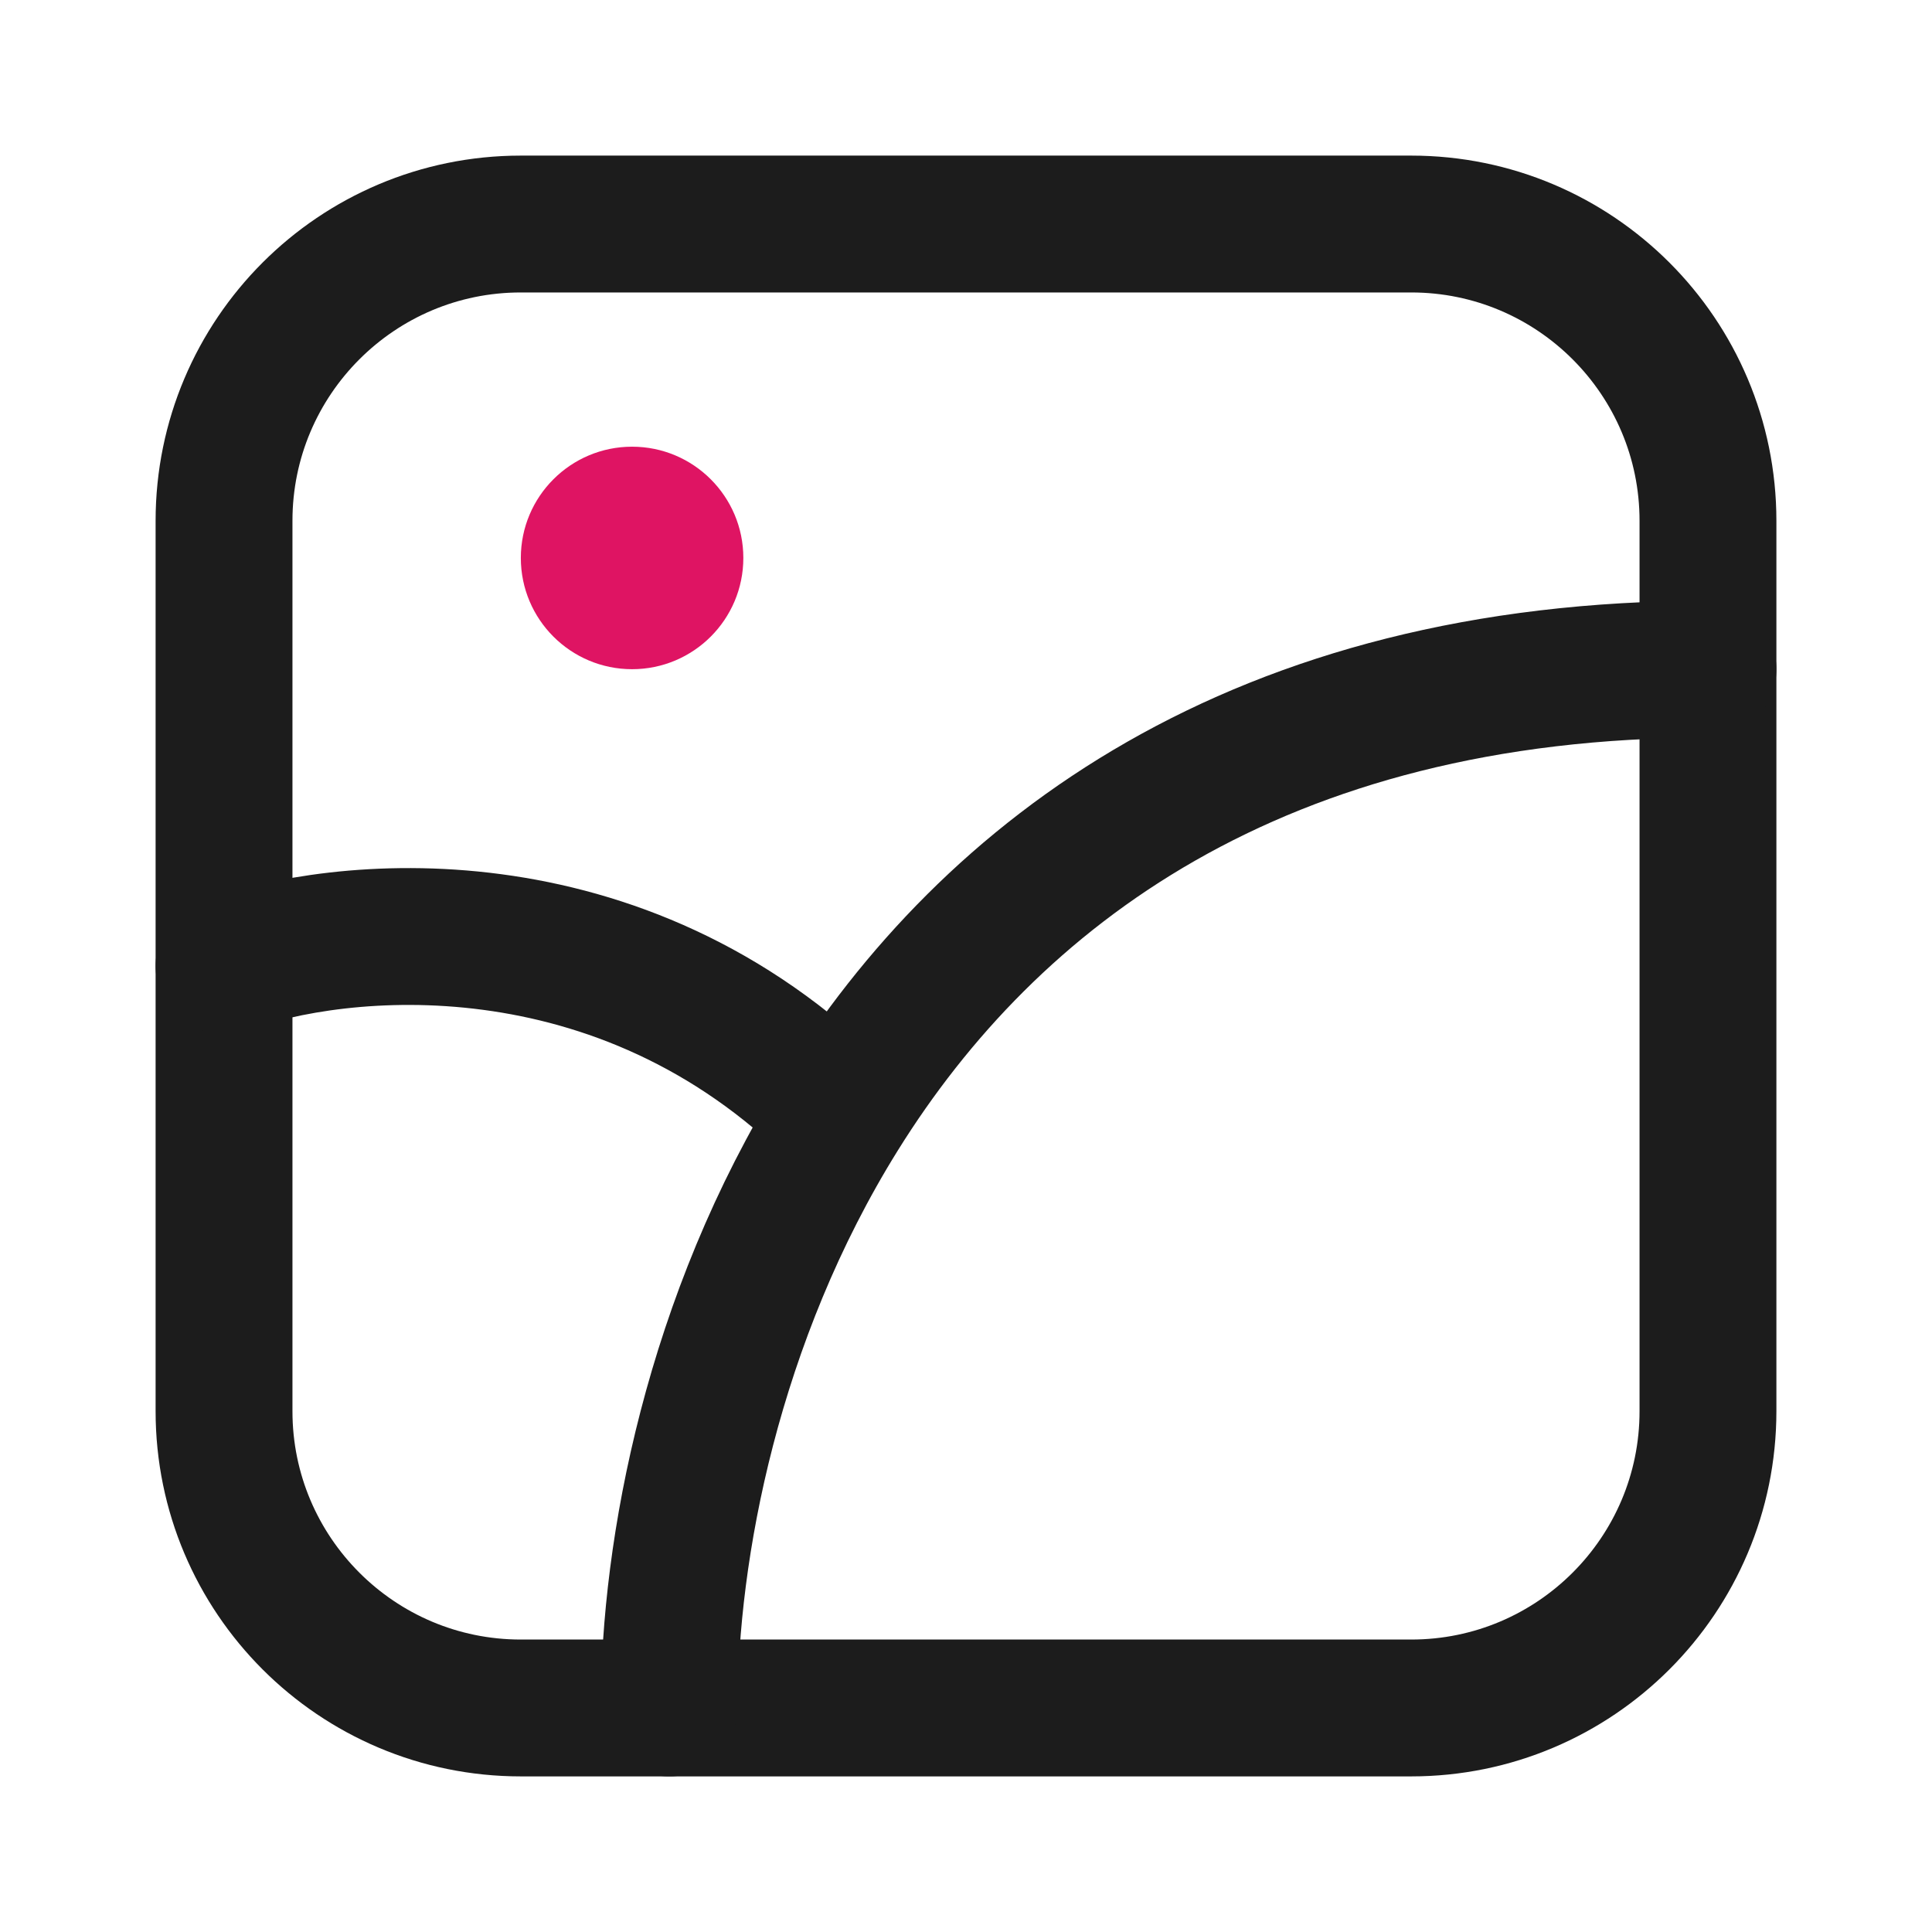
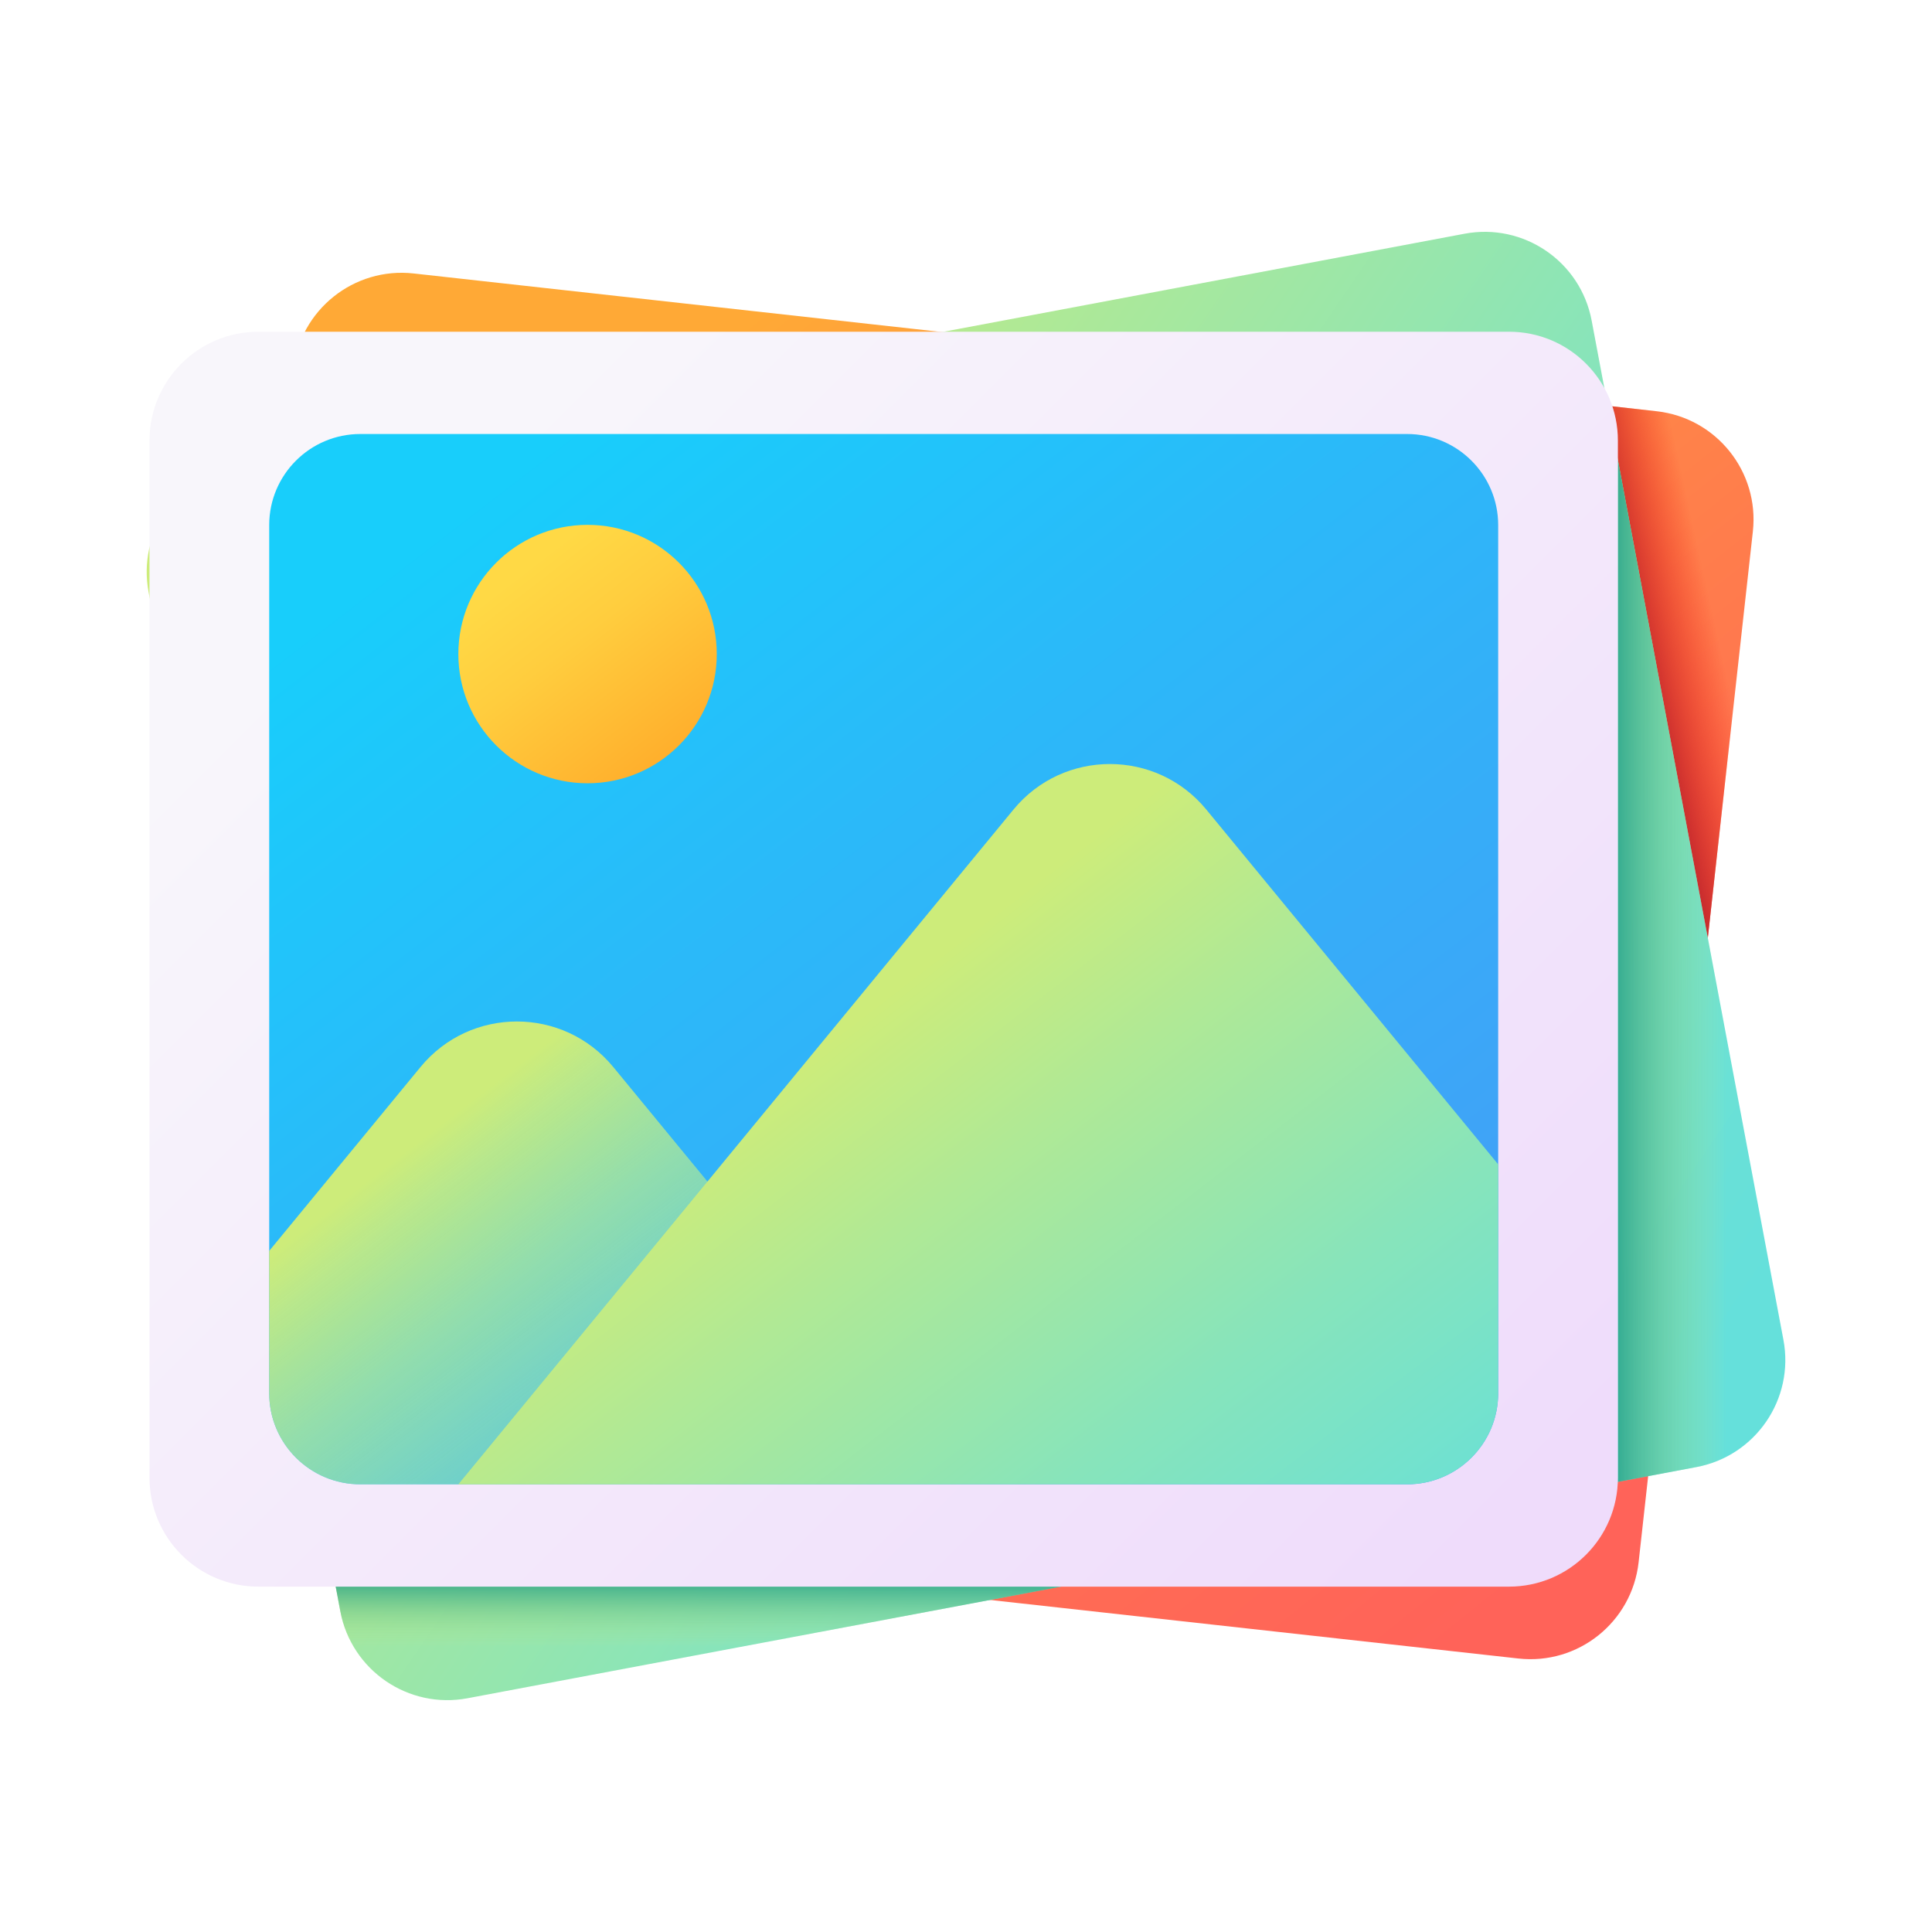
- <svg xmlns="http://www.w3.org/2000/svg" width="800px" height="800px" viewBox="0 0 24 24" fill="none">
-   <path d="M17.53 2.783H6.47C4.434 2.783 2.783 4.434 2.783 6.47V17.53C2.783 19.566 4.434 21.217 6.47 21.217H17.53C19.566 21.217 21.217 19.566 21.217 17.53V6.47C21.217 4.434 19.566 2.783 17.53 2.783Z" stroke="#1C1C1C" stroke-width="1.7" stroke-linecap="round" />
-   <path d="M8.313 21.217C8.313 19.248 8.854 16.377 10.431 13.843M21.217 8.313C15.62 8.313 12.299 10.842 10.431 13.843M2.783 12C4.195 11.477 7.701 11.114 10.431 13.843" stroke="#1C1C1C" stroke-width="1.7" stroke-linecap="round" />
-   <circle cx="7.852" cy="6.931" r="1.382" fill="#DF1463" />
+ <svg xmlns="http://www.w3.org/2000/svg" width="50" height="50" viewBox="0 0 50 50" fill="none">
+   <path d="M39.296 42.922L7.126 39.357C5.579 39.186 4.465 37.793 4.636 36.246L7.593 9.568C7.764 8.021 9.157 6.906 10.704 7.077L42.873 10.643C44.42 10.814 45.535 12.207 45.364 13.754L42.407 40.432C42.235 41.979 40.843 43.094 39.296 42.922Z" fill="url(#paint0_linear_1763_2906)" />
+   <path d="M45.364 13.754L44.198 24.275L41.607 10.502L42.874 10.643C44.42 10.814 45.535 12.207 45.364 13.754Z" fill="url(#paint1_linear_1763_2906)" />
+   <path d="M43.907 37.967L12.098 43.951C10.569 44.238 9.096 43.232 8.808 41.702L3.845 15.323C3.558 13.794 4.564 12.321 6.094 12.033L37.902 6.049C39.432 5.761 40.905 6.768 41.192 8.297L46.155 34.676C46.443 36.206 45.436 37.679 43.907 37.967Z" fill="url(#paint2_linear_1763_2906)" />
+   <path d="M41.871 11.907V38.349L43.906 37.967C45.436 37.679 46.442 36.206 46.154 34.676L41.871 11.907Z" fill="url(#paint3_linear_1763_2906)" />
+   <path d="M8.657 40.898L8.808 41.702C9.096 43.232 10.569 44.238 12.098 43.951L28.328 40.898H8.657Z" fill="url(#paint4_linear_1763_2906)" />
+   <path d="M39.053 41.062H6.687C5.131 41.062 3.869 39.8 3.869 38.244V11.402C3.869 9.846 5.131 8.585 6.687 8.585H39.053C40.61 8.585 41.871 9.846 41.871 11.402V38.244C41.871 39.8 40.61 41.062 39.053 41.062Z" fill="url(#paint5_linear_1763_2906)" />
+   <path d="M36.415 38.414H9.325C8.023 38.414 6.967 37.358 6.967 36.056V13.59C6.967 12.288 8.023 11.232 9.325 11.232H36.415C37.717 11.232 38.773 12.288 38.773 13.59V36.056C38.773 37.358 37.717 38.414 36.415 38.414Z" fill="url(#paint6_linear_1763_2906)" />
+   <path d="M24.756 38.414H9.326C8.023 38.414 6.967 37.359 6.967 36.056V32.373L10.882 27.615C12.174 26.043 14.579 26.043 15.872 27.615L18.309 30.578L24.756 38.414Z" fill="url(#paint7_linear_1763_2906)" />
+   <path d="M38.773 30.134V36.056C38.773 37.359 37.717 38.414 36.414 38.414H11.862L18.309 30.578L26.229 20.951C27.521 19.38 29.927 19.38 31.219 20.951L38.773 30.134Z" fill="url(#paint8_linear_1763_2906)" />
+   <path d="M15.206 20.271C17.053 20.271 18.55 18.774 18.55 16.927C18.55 15.08 17.053 13.583 15.206 13.583C13.359 13.583 11.862 15.08 11.862 16.927C11.862 18.774 13.359 20.271 15.206 20.271Z" fill="url(#paint9_linear_1763_2906)" />
+   <defs>
+     <linearGradient id="paint0_linear_1763_2906" x1="14.632" y1="12.042" x2="38.548" y2="41.911" gradientUnits="userSpaceOnUse">
+       <stop stop-color="#FFA936" />
+       <stop offset="0.411" stop-color="#FF8548" />
+       <stop offset="0.778" stop-color="#FF6C54" />
+       <stop offset="1" stop-color="#FF6359" />
+     </linearGradient>
+     <linearGradient id="paint1_linear_1763_2906" x1="44.581" y1="17.018" x2="42.581" y2="17.46" gradientUnits="userSpaceOnUse">
+       <stop stop-color="#F82814" stop-opacity="0" />
+       <stop offset="1" stop-color="#C0272D" />
+     </linearGradient>
+     <linearGradient id="paint2_linear_1763_2906" x1="11.3" y1="15.639" x2="42.9" y2="37.229" gradientUnits="userSpaceOnUse">
+       <stop stop-color="#CDEC7A" />
+       <stop offset="0.216" stop-color="#B0E995" />
+       <stop offset="0.561" stop-color="#87E4BB" />
+       <stop offset="0.835" stop-color="#6EE1D2" />
+       <stop offset="1" stop-color="#65E0DB" />
+     </linearGradient>
+     <linearGradient id="paint3_linear_1763_2906" x1="44.681" y1="25.128" x2="41.267" y2="25.128" gradientUnits="userSpaceOnUse">
+       <stop stop-color="#CDEC7A" stop-opacity="0" />
+       <stop offset="0.235" stop-color="#9AD57D" stop-opacity="0.235" />
+       <stop offset="0.604" stop-color="#51B482" stop-opacity="0.604" />
+       <stop offset="0.868" stop-color="#239F85" stop-opacity="0.868" />
+       <stop offset="1" stop-color="#119786" />
+     </linearGradient>
+     <linearGradient id="paint4_linear_1763_2906" x1="18.492" y1="42.621" x2="18.492" y2="40.599" gradientUnits="userSpaceOnUse">
+       <stop stop-color="#CDEC7A" stop-opacity="0" />
+       <stop offset="0.235" stop-color="#9AD57D" stop-opacity="0.235" />
+       <stop offset="0.604" stop-color="#51B482" stop-opacity="0.604" />
+       <stop offset="0.868" stop-color="#239F85" stop-opacity="0.868" />
+       <stop offset="1" stop-color="#119786" />
+     </linearGradient>
+     <linearGradient id="paint5_linear_1763_2906" x1="11.135" y1="13.088" x2="38.191" y2="40.144" gradientUnits="userSpaceOnUse">
+       <stop stop-color="#F8F6FB" />
+       <stop offset="1" stop-color="#EFDCFB" />
+     </linearGradient>
+     <linearGradient id="paint6_linear_1763_2906" x1="13.173" y1="12.207" x2="39.56" y2="46.538" gradientUnits="userSpaceOnUse">
+       <stop stop-color="#18CEFB" />
+       <stop offset="0.297" stop-color="#2BB9F9" />
+       <stop offset="0.735" stop-color="#42A0F7" />
+       <stop offset="1" stop-color="#4A97F6" />
+     </linearGradient>
+     <linearGradient id="paint7_linear_1763_2906" x1="10.081" y1="30.116" x2="21.642" y2="45.156" gradientUnits="userSpaceOnUse">
+       <stop stop-color="#CDEC7A" />
+       <stop offset="0.215" stop-color="#B0E995" stop-opacity="0.784" />
+       <stop offset="0.56" stop-color="#87E4BB" stop-opacity="0.439" />
+       <stop offset="0.833" stop-color="#6EE1D2" stop-opacity="0.165" />
+       <stop offset="0.999" stop-color="#65E0DB" stop-opacity="0" />
+     </linearGradient>
+     <linearGradient id="paint8_linear_1763_2906" x1="20.328" y1="27.783" x2="34.271" y2="45.923" gradientUnits="userSpaceOnUse">
+       <stop stop-color="#CDEC7A" />
+       <stop offset="0.216" stop-color="#B0E995" />
+       <stop offset="0.561" stop-color="#87E4BB" />
+       <stop offset="0.835" stop-color="#6EE1D2" />
+       <stop offset="1" stop-color="#65E0DB" />
+     </linearGradient>
+     <linearGradient id="paint9_linear_1763_2906" x1="13.544" y1="14.765" x2="18.066" y2="20.648" gradientUnits="userSpaceOnUse">
+       <stop stop-color="#FFD945" />
+       <stop offset="0.304" stop-color="#FFCD3E" />
+       <stop offset="0.856" stop-color="#FFAD2B" />
+       <stop offset="1" stop-color="#FFA325" />
+     </linearGradient>
+   </defs>
</svg>
